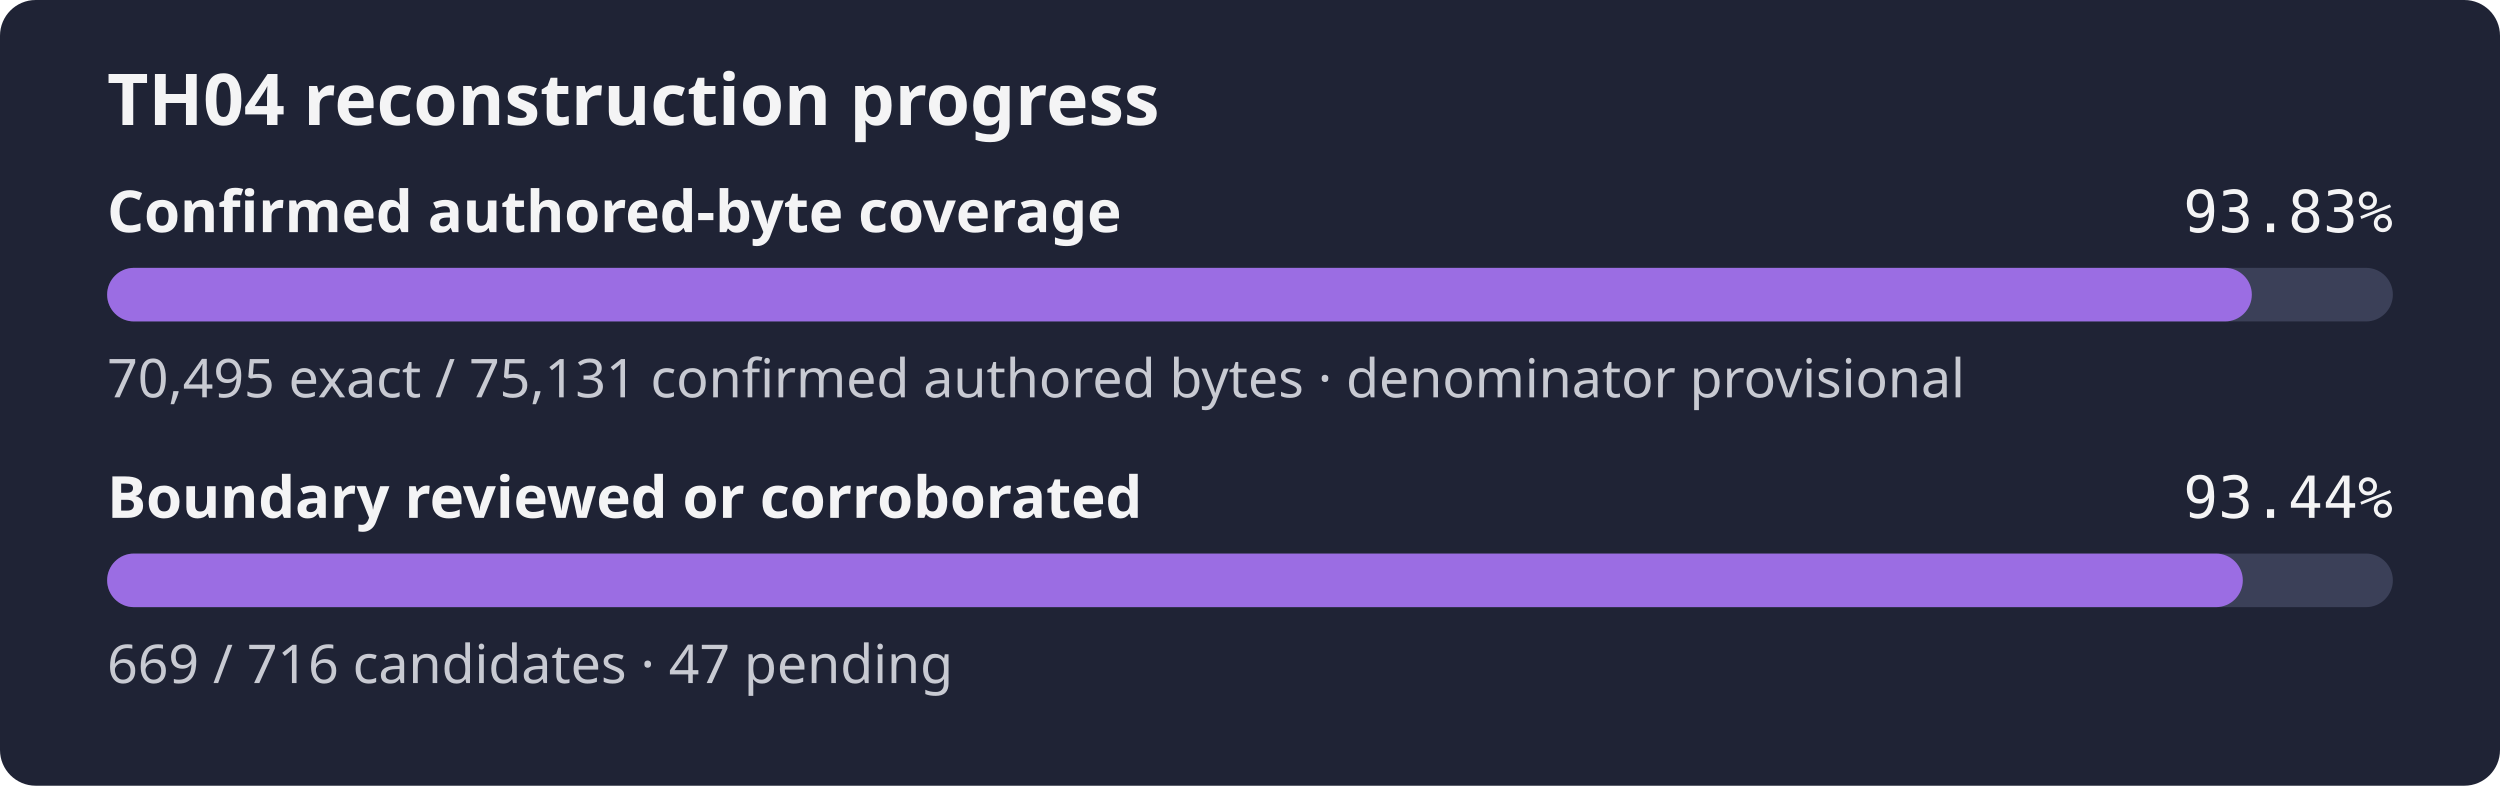
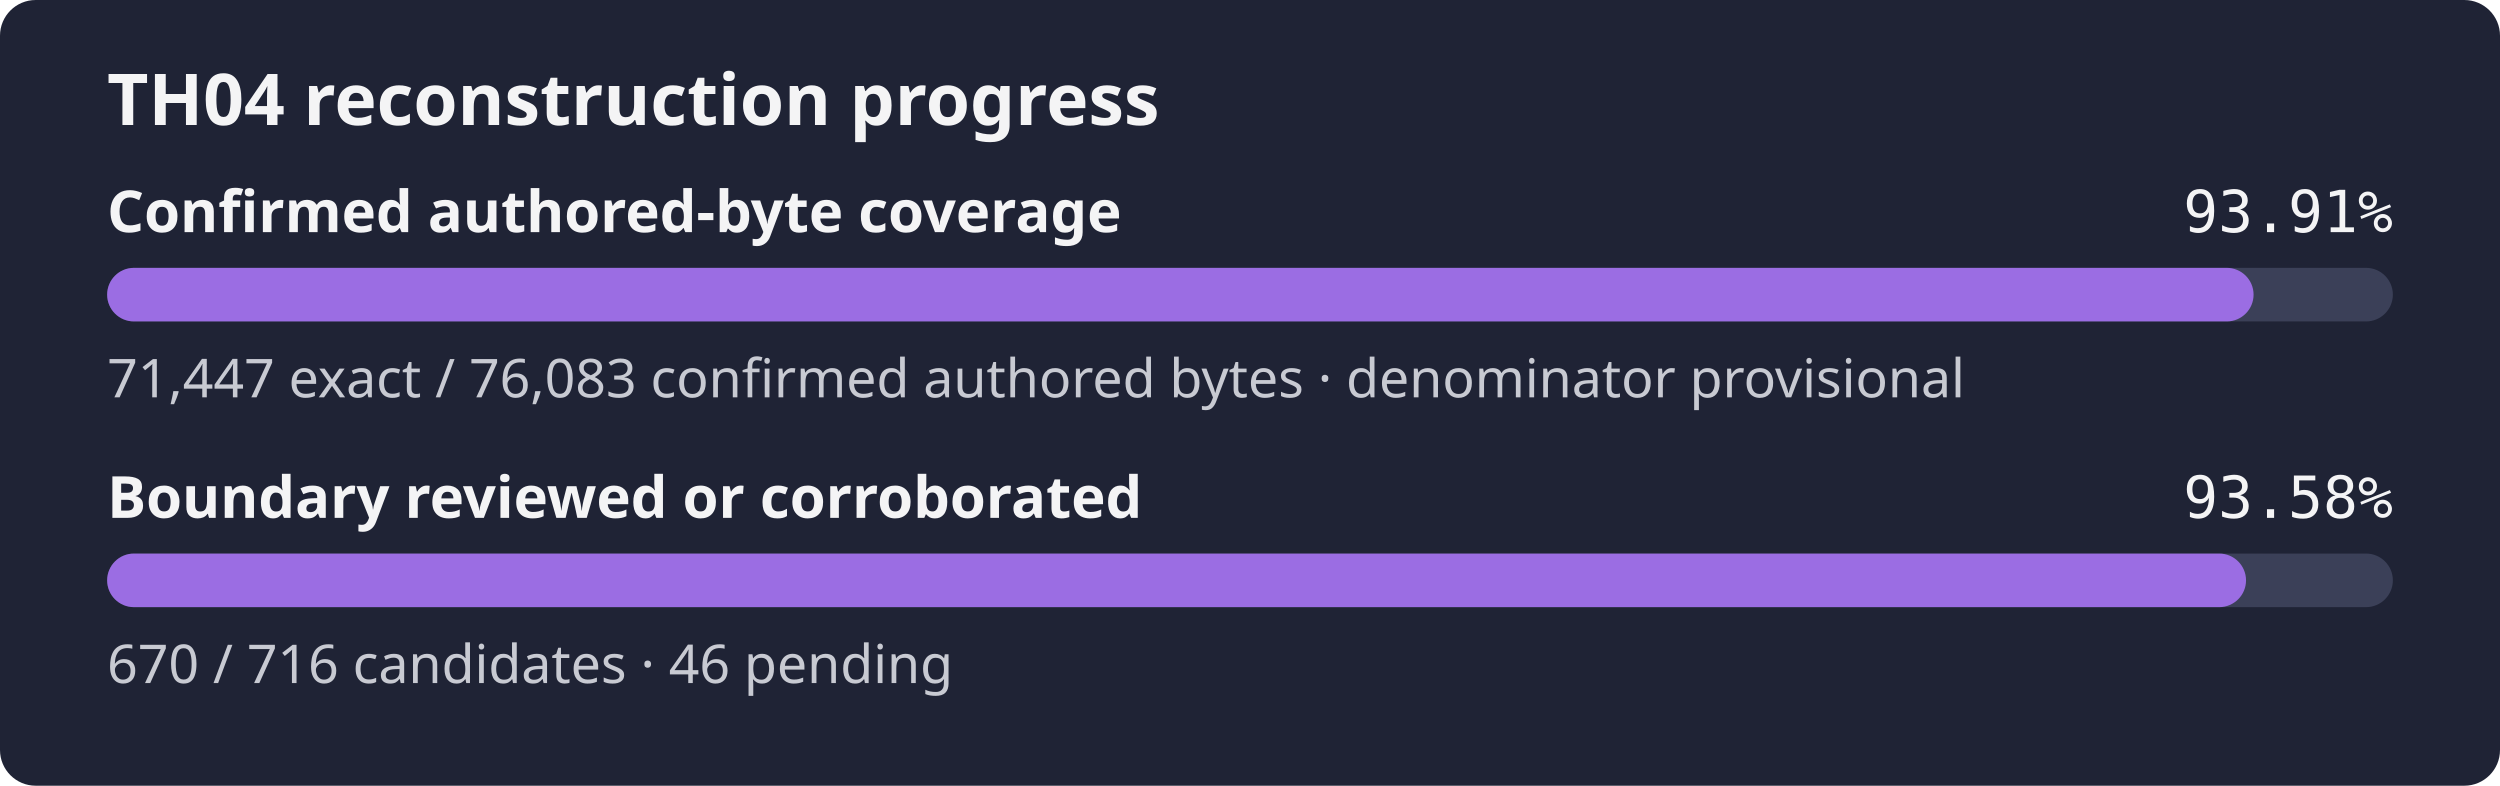
- <svg xmlns="http://www.w3.org/2000/svg" width="560" height="176" role="img" aria-label="TH04 reconstruction progress: 93.83% of the confirmed authored-byte set is exact, boundary reviewed or corroborated 93.44%">
+ <svg xmlns="http://www.w3.org/2000/svg" width="560" height="176" role="img" aria-label="TH04 reconstruction progress: 93.91% of the confirmed authored-byte set is exact, boundary reviewed or corroborated 93.58%">
  <rect width="560" height="176" rx="8" fill="#1f2335" />
  <text x="24" y="28" fill="#f4f4f5" font-family="sans-serif" font-size="16" font-weight="600">TH04 reconstruction progress</text>
  <text x="24" y="52" fill="#f4f4f5" font-family="sans-serif" font-size="13" font-weight="600">Confirmed authored-byte coverage</text>
-   <text x="536" y="52" fill="#f4f4f5" text-anchor="end" font-family="monospace" font-size="13">93.83%</text>
+   <text x="536" y="52" fill="#f4f4f5" text-anchor="end" font-family="monospace" font-size="13">93.91%</text>
  <rect x="24" y="60" width="512" height="12" rx="6" fill="#3b4058" />
-   <rect x="24" y="60" width="480.41" height="12" rx="6" fill="#9b6de3" />
-   <text x="24" y="89" fill="#c8cad2" font-family="sans-serif" font-size="12">70,495 exact / 75,131 confirmed authored bytes · denominator provisional</text>
+   <rect x="24" y="60" width="480.80" height="12" rx="6" fill="#9b6de3" />
+   <text x="24" y="89" fill="#c8cad2" font-family="sans-serif" font-size="12">71,447 exact / 76,083 confirmed authored bytes · denominator provisional</text>
  <text x="24" y="116" fill="#f4f4f5" font-family="sans-serif" font-size="13" font-weight="600">Boundary reviewed or corroborated</text>
-   <text x="536" y="116" fill="#f4f4f5" text-anchor="end" font-family="monospace" font-size="13">93.44%</text>
+   <text x="536" y="116" fill="#f4f4f5" text-anchor="end" font-family="monospace" font-size="13">93.58%</text>
  <rect x="24" y="124" width="512" height="12" rx="6" fill="#3b4058" />
-   <rect x="24" y="124" width="478.39" height="12" rx="6" fill="#9b6de3" />
-   <text x="24" y="153" fill="#c8cad2" font-family="sans-serif" font-size="12">669 / 716 candidates · 47 pending</text>
+   <rect x="24" y="124" width="479.11" height="12" rx="6" fill="#9b6de3" />
+   <text x="24" y="153" fill="#c8cad2" font-family="sans-serif" font-size="12">670 / 716 candidates · 46 pending</text>
</svg>
